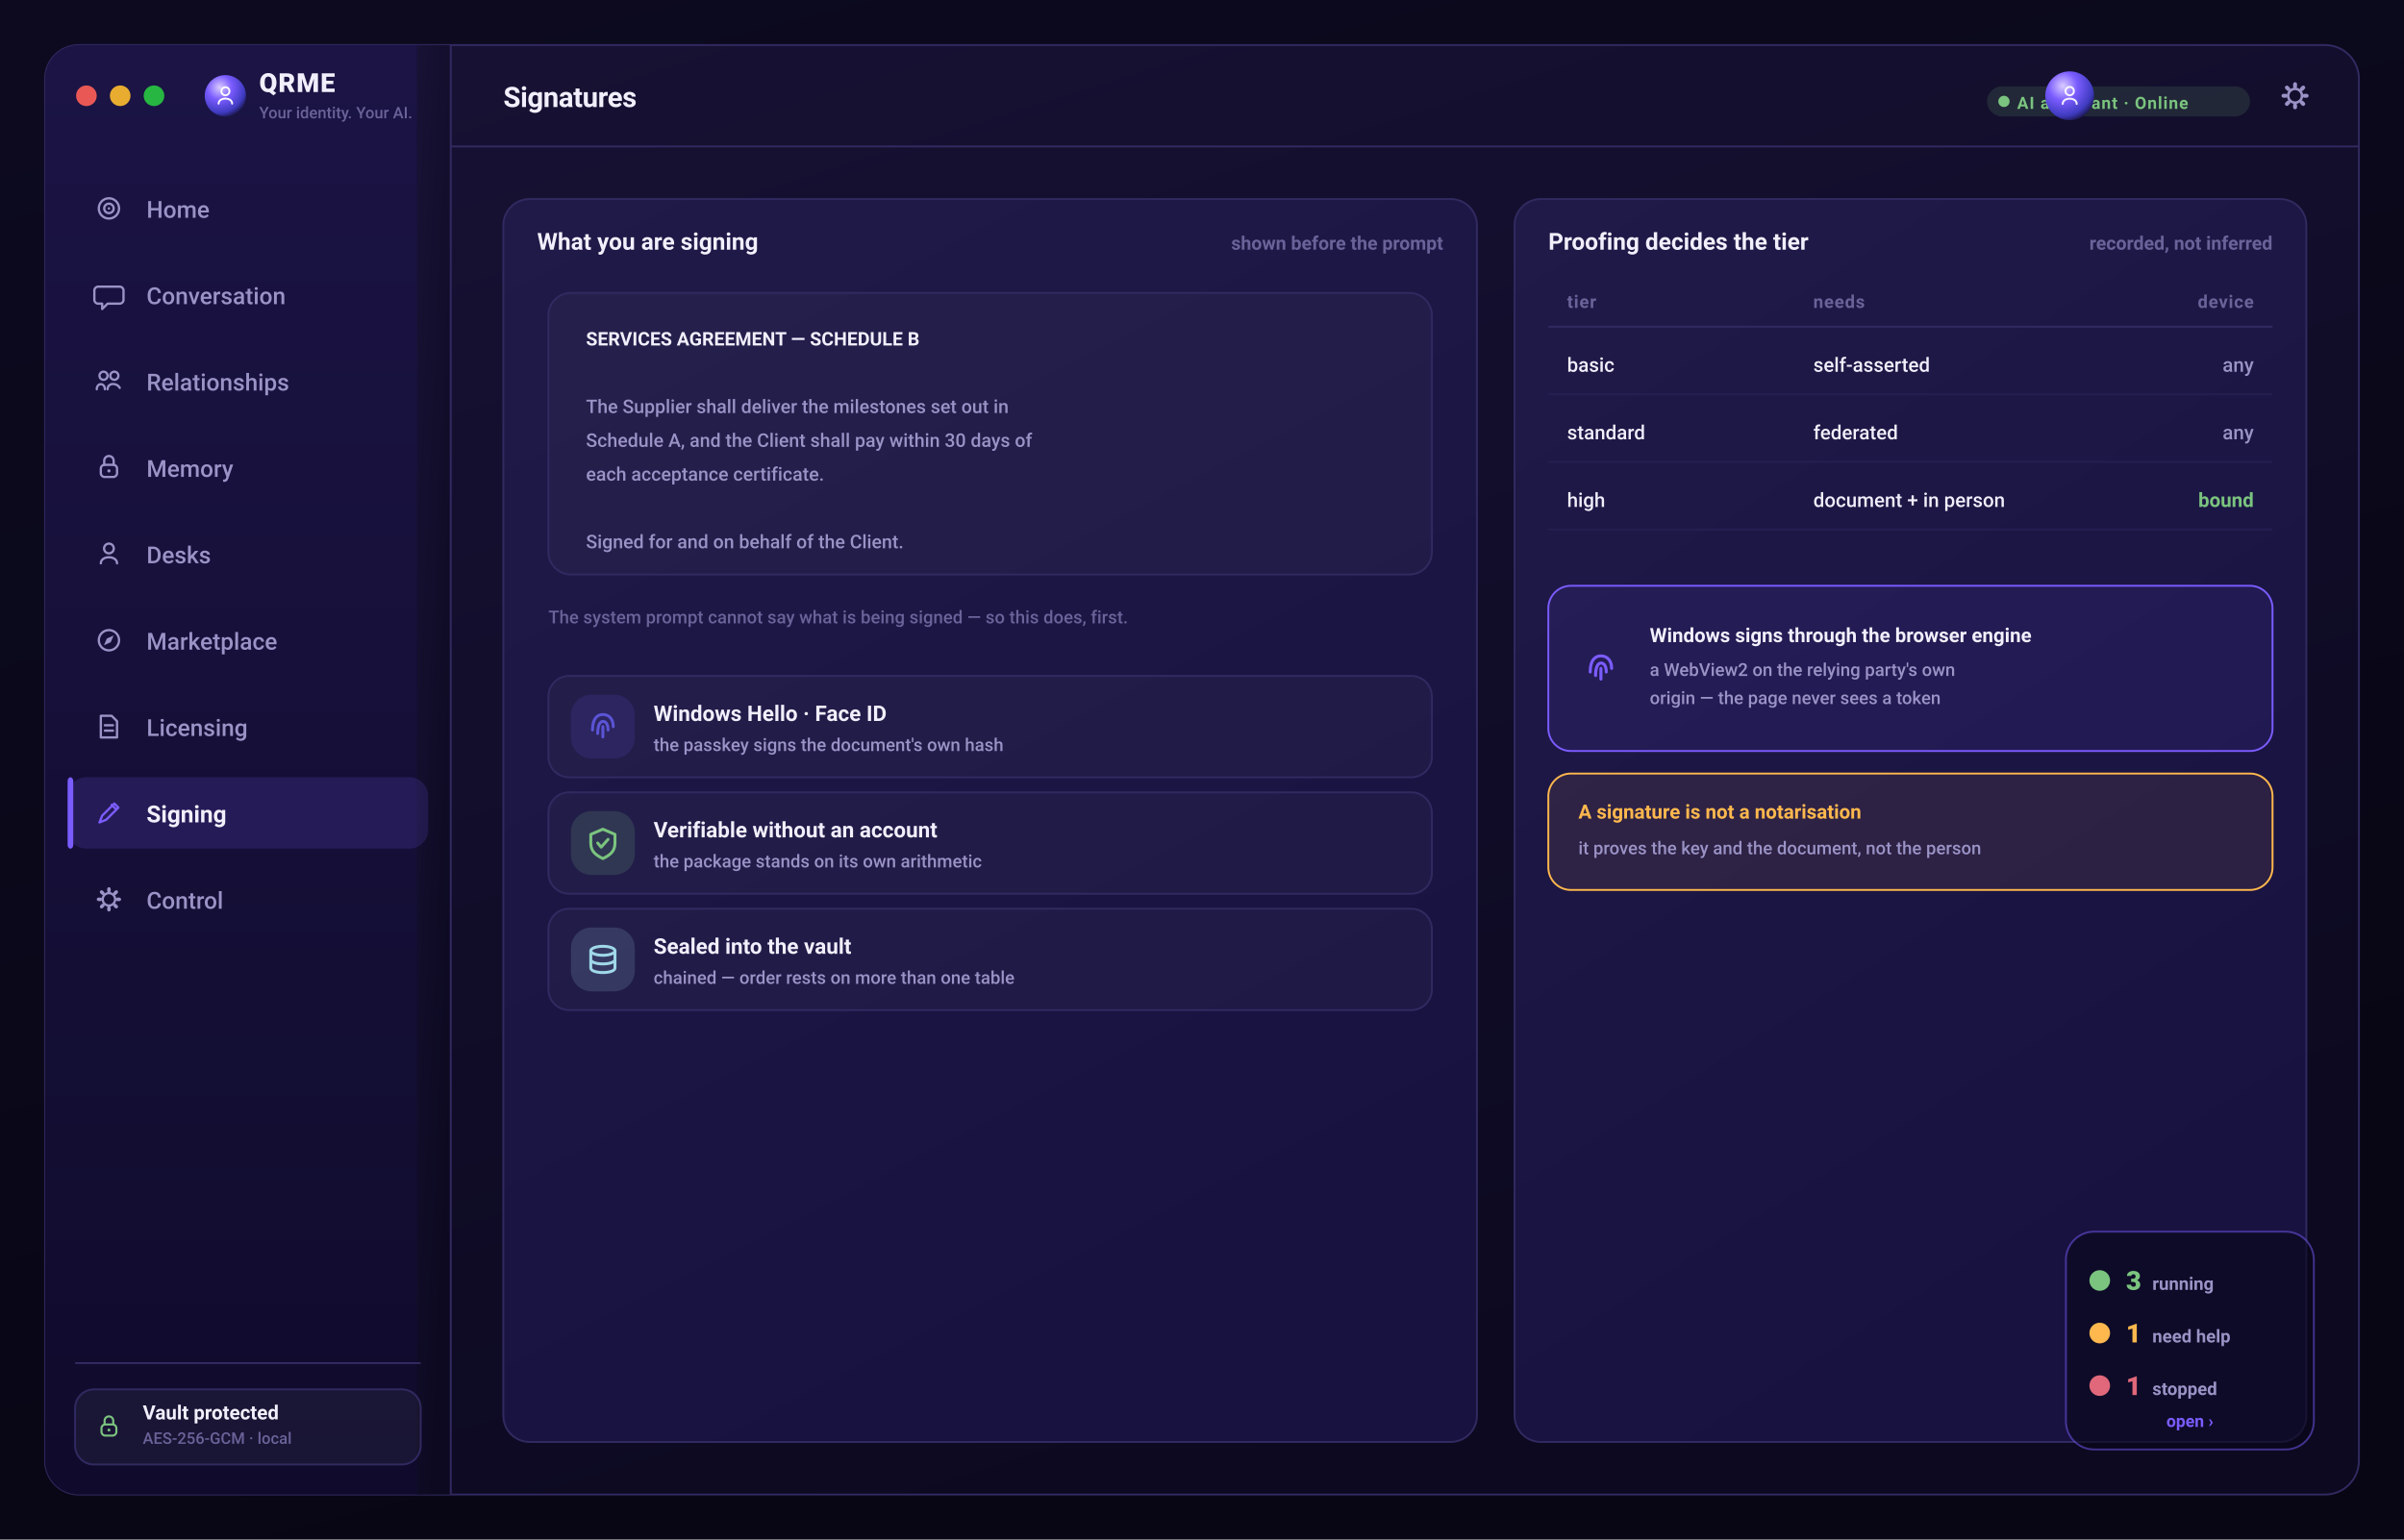
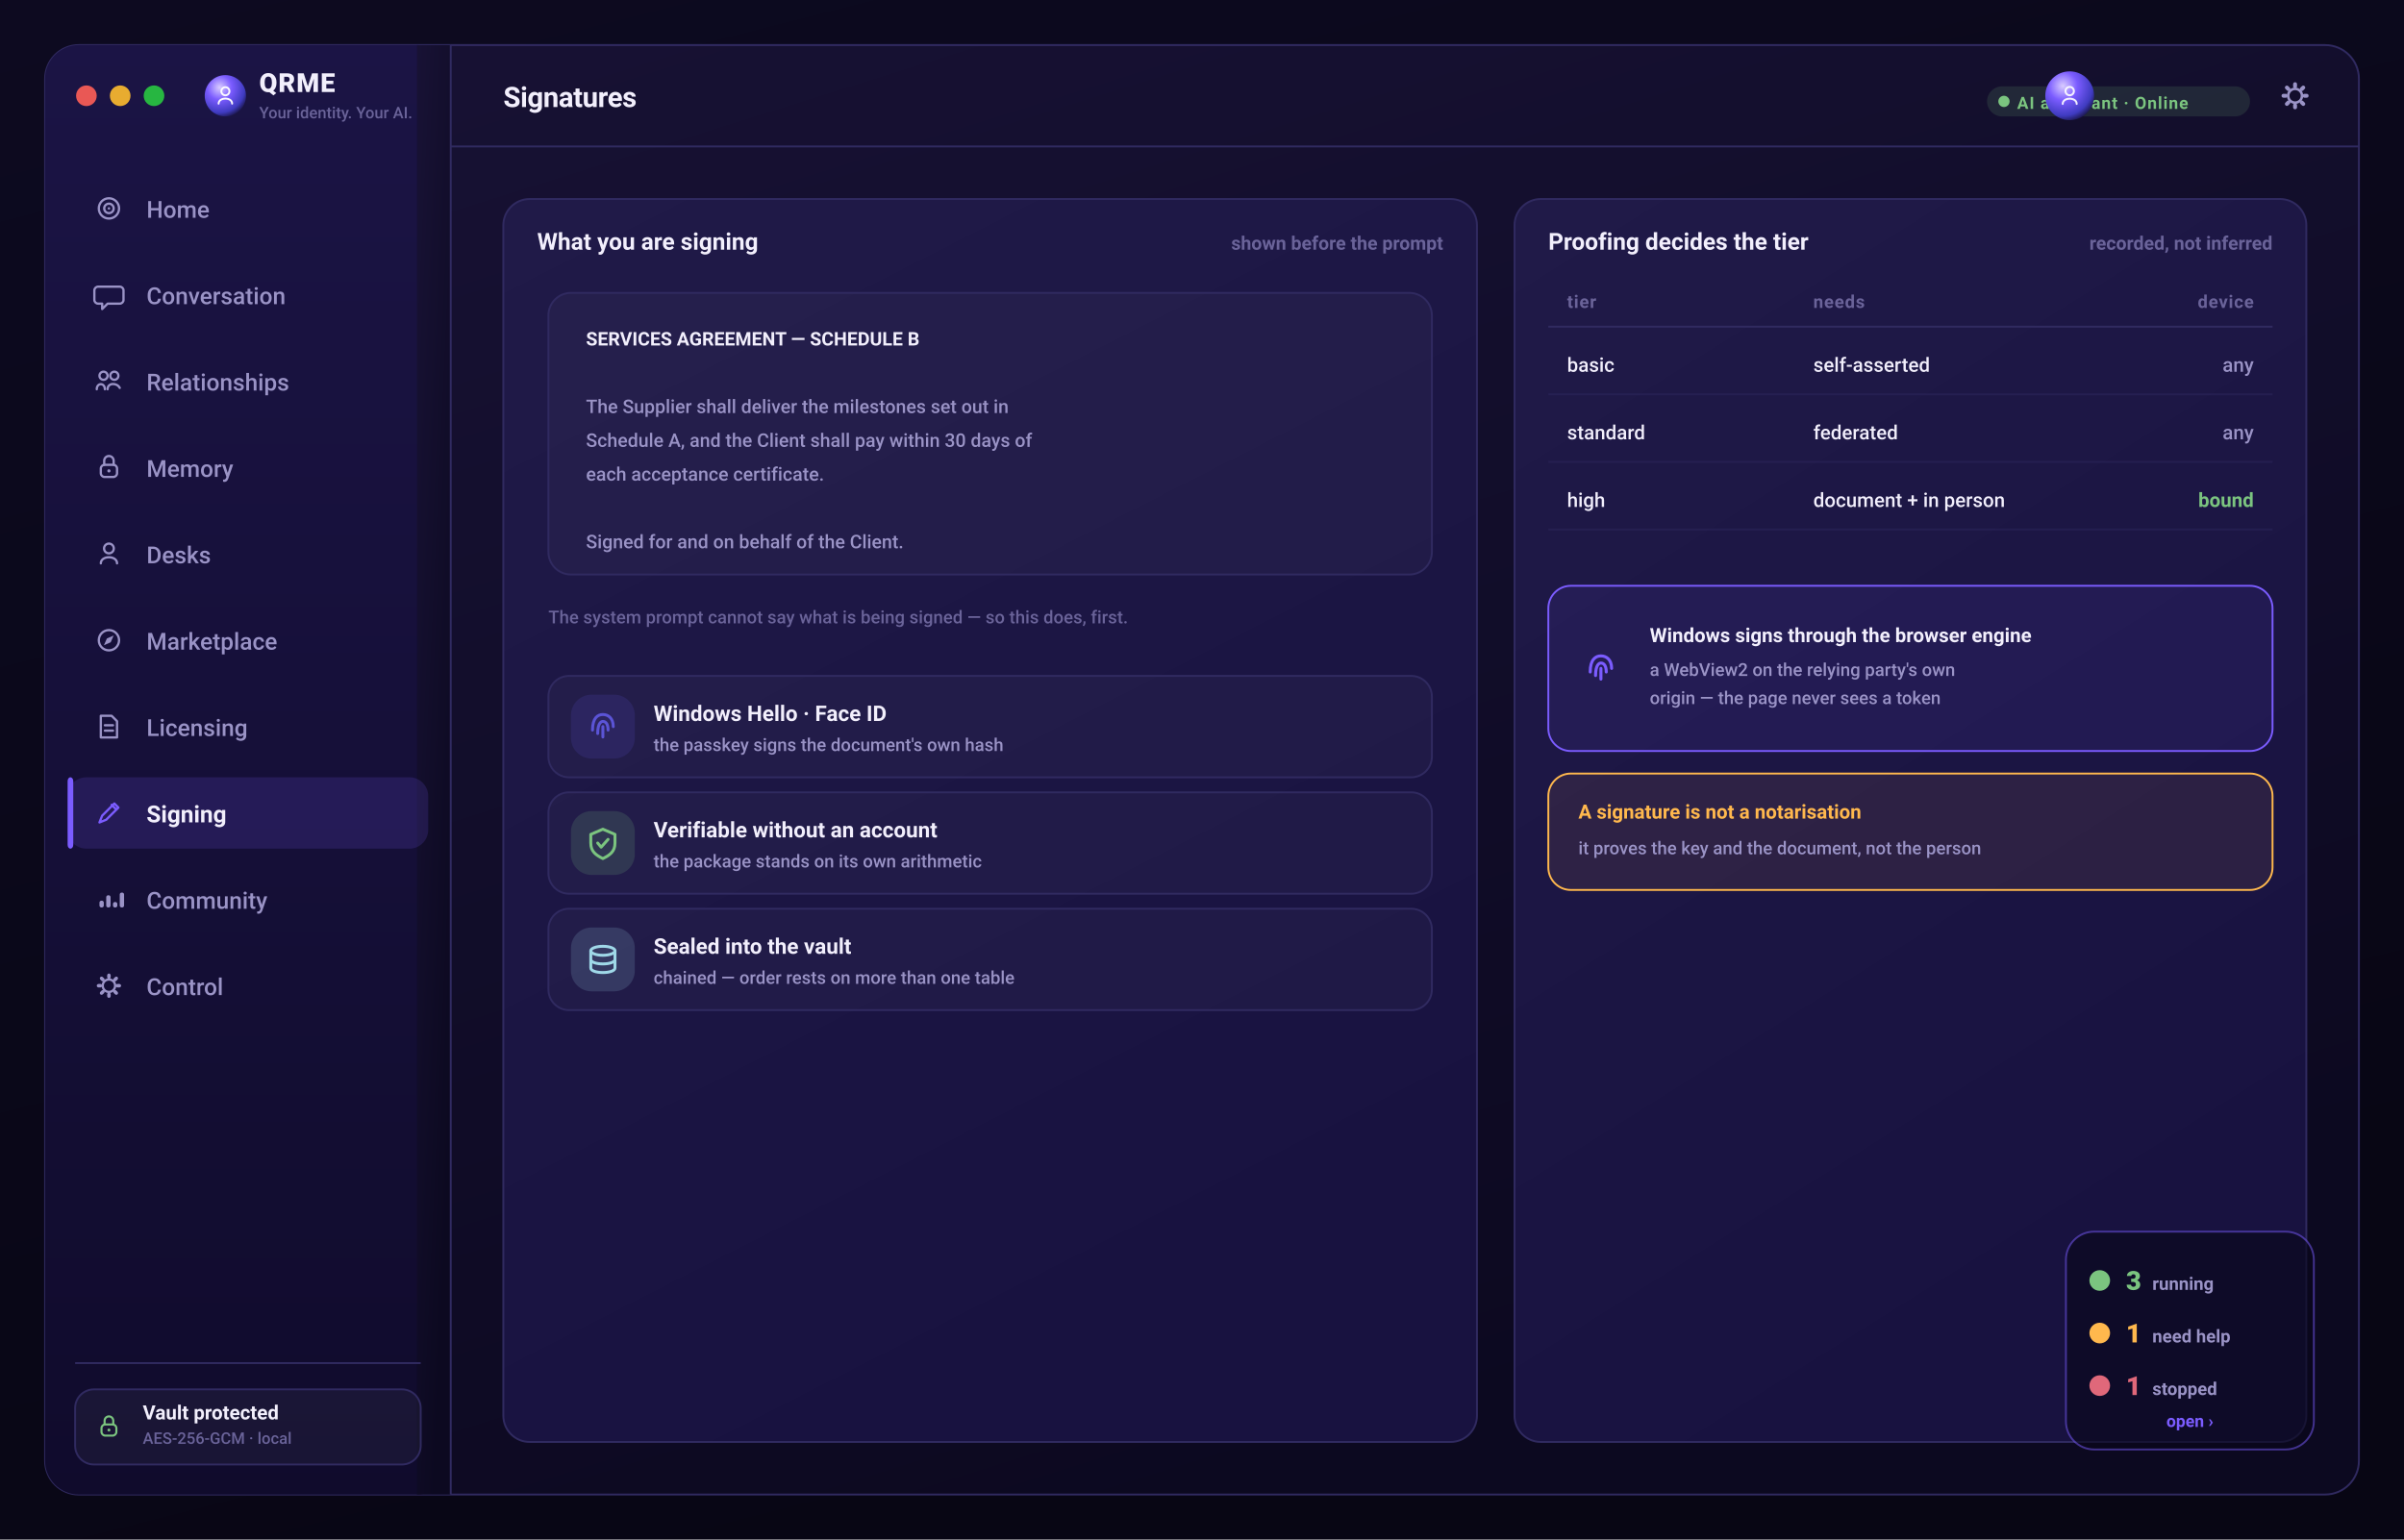
<svg xmlns="http://www.w3.org/2000/svg" width="1280" height="820" viewBox="0 0 1280 820" role="img" aria-label="QRME — Signatures">
  <defs>
    <linearGradient id="gPage" x1="0" y1="0" x2="0.4" y2="1">
      <stop offset="0" stop-color="#0d0a20" />
      <stop offset="1" stop-color="#080614" />
    </linearGradient>
    <linearGradient id="gScr" x1="0" y1="0" x2="0.5" y2="1">
      <stop offset="0" stop-color="#181235" />
      <stop offset="1" stop-color="#0c0920" />
    </linearGradient>
    <linearGradient id="gSide" x1="0" y1="0" x2="0" y2="1">
      <stop offset="0" stop-color="#1b1445" />
      <stop offset="1" stop-color="#100b2c" />
    </linearGradient>
    <linearGradient id="gCard" x1="0" y1="0" x2="0.4" y2="1">
      <stop offset="0" stop-color="#201a48" />
      <stop offset="1" stop-color="#181240" />
    </linearGradient>
    <linearGradient id="gBrand" x1="0" y1="0" x2="1" y2="0">
      <stop offset="0" stop-color="#7b5cff" />
      <stop offset="1" stop-color="#9d7bff" />
    </linearGradient>
    <linearGradient id="gAmber" x1="0" y1="0" x2="1" y2="0">
      <stop offset="0" stop-color="#ffb84d" />
      <stop offset="1" stop-color="#ffd27a" />
    </linearGradient>
    <radialGradient id="orb" cx="36%" cy="30%" r="78%">
      <stop offset="0" stop-color="#d9ccff" />
      <stop offset="38%" stop-color="#7b5cff" />
      <stop offset="78%" stop-color="#3f3bc0" />
      <stop offset="100%" stop-color="#140f34" />
    </radialGradient>
  </defs>
  <rect x="0.0" y="0.0" width="1280.0" height="820.0" rx="0" fill="url(#gPage)" />
  <rect x="24" y="24" width="1232" height="772" rx="18" fill="url(#gScr)" stroke="#302a60" stroke-width="1" />
  <rect x="24.0" y="24.0" width="216.0" height="772.0" rx="18" fill="url(#gSide)" />
  <rect x="222.0" y="24.0" width="18.0" height="772.0" rx="0" fill="url(#gScr)" />
  <line x1="240" y1="24" x2="240" y2="796" stroke="#302a60" stroke-width="1" />
  <line x1="240" y1="78" x2="1256" y2="78" stroke="#302a60" stroke-width="1" />
  <circle cx="46" cy="51" r="5.5" fill="#ff5f57" opacity="0.9" />
  <circle cx="64" cy="51" r="5.5" fill="#febc2e" opacity="0.9" />
  <circle cx="82" cy="51" r="5.5" fill="#28c840" opacity="0.9" />
  <circle cx="120" cy="51" r="11" fill="url(#orb)" />
  <circle cx="120" cy="48.6" r="2.16" fill="none" stroke="rgba(255,255,255,0.95)" stroke-width="1.02" stroke-linecap="round" stroke-linejoin="round" />
  <path d="M116.4 55.2 c0 -3.6 7.2 -3.6 7.2 0" fill="none" stroke="rgba(255,255,255,0.95)" stroke-width="1.02" stroke-linecap="round" stroke-linejoin="round" />
  <text x="138.0" y="49.0" font-family="-apple-system,BlinkMacSystemFont,'SF Pro Display','SF Pro Text','Segoe UI',Roboto,system-ui,sans-serif" font-size="14" font-weight="800" fill="#f2effc" text-anchor="start" letter-spacing="0.5">QRME</text>
  <text x="138.0" y="63.0" font-family="-apple-system,BlinkMacSystemFont,'SF Pro Display','SF Pro Text','Segoe UI',Roboto,system-ui,sans-serif" font-size="8.5" font-weight="500" fill="#6a6399" text-anchor="start">Your identity. Your AI.</text>
  <text x="268.0" y="57.0" font-family="-apple-system,BlinkMacSystemFont,'SF Pro Display','SF Pro Text','Segoe UI',Roboto,system-ui,sans-serif" font-size="15" font-weight="700" fill="#f2effc" text-anchor="start" letter-spacing="-0.2">Signatures</text>
  <rect x="1220.96" y="43.8" width="2.08" height="3.2" rx="1" transform="rotate(0 1222 51)" fill="#9a93c6" />
  <rect x="1220.96" y="43.8" width="2.08" height="3.2" rx="1" transform="rotate(45 1222 51)" fill="#9a93c6" />
  <rect x="1220.96" y="43.8" width="2.08" height="3.2" rx="1" transform="rotate(90 1222 51)" fill="#9a93c6" />
  <rect x="1220.96" y="43.8" width="2.08" height="3.2" rx="1" transform="rotate(135 1222 51)" fill="#9a93c6" />
  <rect x="1220.96" y="43.8" width="2.08" height="3.2" rx="1" transform="rotate(180 1222 51)" fill="#9a93c6" />
  <rect x="1220.96" y="43.8" width="2.08" height="3.2" rx="1" transform="rotate(225 1222 51)" fill="#9a93c6" />
  <rect x="1220.96" y="43.8" width="2.08" height="3.2" rx="1" transform="rotate(270 1222 51)" fill="#9a93c6" />
  <rect x="1220.96" y="43.8" width="2.08" height="3.2" rx="1" transform="rotate(315 1222 51)" fill="#9a93c6" />
  <circle cx="1222" cy="51" r="3.68" fill="none" stroke="#9a93c6" stroke-width="1.36" stroke-linecap="round" stroke-linejoin="round" />
  <rect x="1058.0" y="46.0" width="140.0" height="16.0" rx="8" fill="rgba(123,196,127,0.14)" />
  <circle cx="1067.0" cy="54" r="3" fill="#7bc47f" />
  <text x="1074.0" y="58.0" font-family="-apple-system,BlinkMacSystemFont,'SF Pro Display','SF Pro Text','Segoe UI',Roboto,system-ui,sans-serif" font-size="9" font-weight="700" fill="#7bc47f" text-anchor="start" letter-spacing="0.5">AI assistant · Online</text>
  <circle cx="1102" cy="51" r="13" fill="url(#orb)" />
  <circle cx="1102" cy="48.52" r="2.232" fill="none" stroke="rgba(255,255,255,0.9)" stroke-width="1.05" stroke-linecap="round" stroke-linejoin="round" />
  <path d="M1098.28 55.34 c0 -3.72 7.44 -3.72 7.44 0" fill="none" stroke="rgba(255,255,255,0.9)" stroke-width="1.05" stroke-linecap="round" stroke-linejoin="round" />
  <circle cx="58" cy="111" r="5.4" fill="none" stroke="#9a93c6" stroke-width="1.22" stroke-linecap="round" stroke-linejoin="round" />
  <circle cx="58" cy="111" r="2.52" fill="none" stroke="#9a93c6" stroke-width="1.22" stroke-linecap="round" stroke-linejoin="round" />
  <circle cx="58" cy="111" r="0.648" fill="#9a93c6" />
  <text x="78.0" y="116.0" font-family="-apple-system,BlinkMacSystemFont,'SF Pro Display','SF Pro Text','Segoe UI',Roboto,system-ui,sans-serif" font-size="12.5" font-weight="500" fill="#9a93c6" text-anchor="start">Home</text>
  <path d="M52.24 152.68 h11.52 a2 2 0 0 1 2 2 v5.04 a2 2 0 0 1 -2 2 h-6.48 l-2.88 2.88 v-2.88 h-2.16 a2 2 0 0 1 -2 -2 v-5.04 a2 2 0 0 1 2 -2 Z" fill="none" stroke="#9a93c6" stroke-width="1.22" stroke-linecap="round" stroke-linejoin="round" />
  <text x="78.0" y="162.0" font-family="-apple-system,BlinkMacSystemFont,'SF Pro Display','SF Pro Text','Segoe UI',Roboto,system-ui,sans-serif" font-size="12.5" font-weight="500" fill="#9a93c6" text-anchor="start">Conversation</text>
  <circle cx="55.12" cy="200.12" r="2.16" fill="none" stroke="#9a93c6" stroke-width="1.22" stroke-linecap="round" stroke-linejoin="round" />
  <circle cx="60.88" cy="200.12" r="2.16" fill="none" stroke="#9a93c6" stroke-width="1.22" stroke-linecap="round" stroke-linejoin="round" />
  <path d="M51.52 207.32 c0 -3.6 4.32 -3.6 4.32 0 M57.28 207.32 c0 -3.6 5.04 -3.6 6.48 -0.72" fill="none" stroke="#9a93c6" stroke-width="1.22" stroke-linecap="round" stroke-linejoin="round" />
  <text x="78.0" y="208.0" font-family="-apple-system,BlinkMacSystemFont,'SF Pro Display','SF Pro Text','Segoe UI',Roboto,system-ui,sans-serif" font-size="12.5" font-weight="500" fill="#9a93c6" text-anchor="start">Relationships</text>
  <rect x="53.68" y="247.56" width="8.64" height="6.48" rx="2" fill="none" stroke="#9a93c6" stroke-width="1.22" stroke-linecap="round" stroke-linejoin="round" />
  <path d="M55.48 247.56 v-2.16 a2.52 2.52 0 0 1 5.04 0 v2.16" fill="none" stroke="#9a93c6" stroke-width="1.22" stroke-linecap="round" stroke-linejoin="round" />
  <circle cx="58" cy="250.8" r="0.864" fill="#9a93c6" />
  <text x="78.0" y="254.0" font-family="-apple-system,BlinkMacSystemFont,'SF Pro Display','SF Pro Text','Segoe UI',Roboto,system-ui,sans-serif" font-size="12.5" font-weight="500" fill="#9a93c6" text-anchor="start">Memory</text>
  <circle cx="58" cy="292.12" r="2.592" fill="none" stroke="#9a93c6" stroke-width="1.22" stroke-linecap="round" stroke-linejoin="round" />
  <path d="M53.68 300.04 c0 -4.32 8.64 -4.32 8.64 0" fill="none" stroke="#9a93c6" stroke-width="1.22" stroke-linecap="round" stroke-linejoin="round" />
  <text x="78.0" y="300.0" font-family="-apple-system,BlinkMacSystemFont,'SF Pro Display','SF Pro Text','Segoe UI',Roboto,system-ui,sans-serif" font-size="12.5" font-weight="500" fill="#9a93c6" text-anchor="start">Desks</text>
  <circle cx="58" cy="341" r="5.4" fill="none" stroke="#9a93c6" stroke-width="1.22" stroke-linecap="round" stroke-linejoin="round" />
  <path d="M60.52 338.48 l-1.584 3.6 -3.6 1.584 1.584 -3.6 Z" fill="#9a93c6" />
  <text x="78.0" y="346.0" font-family="-apple-system,BlinkMacSystemFont,'SF Pro Display','SF Pro Text','Segoe UI',Roboto,system-ui,sans-serif" font-size="12.5" font-weight="500" fill="#9a93c6" text-anchor="start">Marketplace</text>
  <path d="M53.68 381.24 h5.76 l2.88 2.88 v8.64 h-8.64 Z" fill="none" stroke="#9a93c6" stroke-width="1.22" stroke-linecap="round" stroke-linejoin="round" />
  <path d="M55.84 386.28 h4.32 M55.84 389.16 h4.32" fill="none" stroke="#9a93c6" stroke-width="1.22" stroke-linecap="round" stroke-linejoin="round" />
  <text x="78.0" y="392.0" font-family="-apple-system,BlinkMacSystemFont,'SF Pro Display','SF Pro Text','Segoe UI',Roboto,system-ui,sans-serif" font-size="12.5" font-weight="500" fill="#9a93c6" text-anchor="start">Licensing</text>
  <rect x="36.0" y="414.0" width="192.0" height="38.0" rx="10" fill="rgba(123,92,255,0.16)" />
  <rect x="36.0" y="414.0" width="3.0" height="38.0" rx="2" fill="#7b5cff" />
  <path d="M52.96 438.04 l1.44 -3.6 6.48 -6.48 2.16 2.16 -6.48 6.48 -3.6 1.44 Z" fill="none" stroke="#7b5cff" stroke-width="1.22" stroke-linecap="round" stroke-linejoin="round" />
  <path d="M59.44 428.68 l2.16 2.16" fill="none" stroke="#7b5cff" stroke-width="1.22" stroke-linecap="round" stroke-linejoin="round" />
  <text x="78.0" y="438.0" font-family="-apple-system,BlinkMacSystemFont,'SF Pro Display','SF Pro Text','Segoe UI',Roboto,system-ui,sans-serif" font-size="12.5" font-weight="650" fill="#f2effc" text-anchor="start">Signing</text>
-   <rect x="57.064" y="472.52" width="1.872" height="2.88" rx="1" transform="rotate(0 58 479)" fill="#9a93c6" />
-   <rect x="57.064" y="472.52" width="1.872" height="2.88" rx="1" transform="rotate(45 58 479)" fill="#9a93c6" />
-   <rect x="57.064" y="472.52" width="1.872" height="2.88" rx="1" transform="rotate(90 58 479)" fill="#9a93c6" />
-   <rect x="57.064" y="472.52" width="1.872" height="2.88" rx="1" transform="rotate(135 58 479)" fill="#9a93c6" />
-   <rect x="57.064" y="472.52" width="1.872" height="2.88" rx="1" transform="rotate(180 58 479)" fill="#9a93c6" />
-   <rect x="57.064" y="472.52" width="1.872" height="2.88" rx="1" transform="rotate(225 58 479)" fill="#9a93c6" />
-   <rect x="57.064" y="472.52" width="1.872" height="2.88" rx="1" transform="rotate(270 58 479)" fill="#9a93c6" />
-   <rect x="57.064" y="472.52" width="1.872" height="2.88" rx="1" transform="rotate(315 58 479)" fill="#9a93c6" />
-   <circle cx="58" cy="479" r="3.312" fill="none" stroke="#9a93c6" stroke-width="1.22" stroke-linecap="round" stroke-linejoin="round" />
-   <text x="78.0" y="484.0" font-family="-apple-system,BlinkMacSystemFont,'SF Pro Display','SF Pro Text','Segoe UI',Roboto,system-ui,sans-serif" font-size="12.5" font-weight="500" fill="#9a93c6" text-anchor="start">Control</text>
+   <rect x="52.96" y="479.72" width="2.304" height="3.6" rx="1" fill="#9a93c6" />
+   <rect x="56.56" y="476.84" width="2.304" height="6.48" rx="1" fill="#9a93c6" />
+   <rect x="60.16" y="480.44" width="2.304" height="2.88" rx="1" fill="#9a93c6" />
+   <rect x="63.76" y="475.4" width="2.304" height="7.92" rx="1" fill="#9a93c6" />
+   <text x="78.0" y="484.0" font-family="-apple-system,BlinkMacSystemFont,'SF Pro Display','SF Pro Text','Segoe UI',Roboto,system-ui,sans-serif" font-size="12.5" font-weight="500" fill="#9a93c6" text-anchor="start">Community</text>
+   <rect x="57.064" y="518.52" width="1.872" height="2.88" rx="1" transform="rotate(0 58 525)" fill="#9a93c6" />
+   <rect x="57.064" y="518.52" width="1.872" height="2.88" rx="1" transform="rotate(45 58 525)" fill="#9a93c6" />
+   <rect x="57.064" y="518.52" width="1.872" height="2.88" rx="1" transform="rotate(90 58 525)" fill="#9a93c6" />
+   <rect x="57.064" y="518.52" width="1.872" height="2.88" rx="1" transform="rotate(135 58 525)" fill="#9a93c6" />
+   <rect x="57.064" y="518.52" width="1.872" height="2.88" rx="1" transform="rotate(180 58 525)" fill="#9a93c6" />
+   <rect x="57.064" y="518.52" width="1.872" height="2.88" rx="1" transform="rotate(225 58 525)" fill="#9a93c6" />
+   <rect x="57.064" y="518.52" width="1.872" height="2.88" rx="1" transform="rotate(270 58 525)" fill="#9a93c6" />
+   <rect x="57.064" y="518.52" width="1.872" height="2.88" rx="1" transform="rotate(315 58 525)" fill="#9a93c6" />
+   <circle cx="58" cy="525" r="3.312" fill="none" stroke="#9a93c6" stroke-width="1.22" stroke-linecap="round" stroke-linejoin="round" />
+   <text x="78.0" y="530.0" font-family="-apple-system,BlinkMacSystemFont,'SF Pro Display','SF Pro Text','Segoe UI',Roboto,system-ui,sans-serif" font-size="12.5" font-weight="500" fill="#9a93c6" text-anchor="start">Control</text>
  <line x1="40" y1="726" x2="224" y2="726" stroke="#302a60" stroke-width="1" />
  <rect x="40.0" y="740.0" width="184.0" height="40.0" rx="10" fill="rgba(255,255,255,0.04)" stroke="#302a60" stroke-width="1" />
  <rect x="54.04" y="758.68" width="7.92" height="5.94" rx="2" fill="none" stroke="#7bc47f" stroke-width="1.12" stroke-linecap="round" stroke-linejoin="round" />
  <path d="M55.69 758.68 v-1.98 a2.31 2.31 0 0 1 4.62 0 v1.98" fill="none" stroke="#7bc47f" stroke-width="1.12" stroke-linecap="round" stroke-linejoin="round" />
  <circle cx="58" cy="761.65" r="0.792" fill="#7bc47f" />
  <text x="76.0" y="756.0" font-family="-apple-system,BlinkMacSystemFont,'SF Pro Display','SF Pro Text','Segoe UI',Roboto,system-ui,sans-serif" font-size="10.5" font-weight="650" fill="#f2effc" text-anchor="start">Vault protected</text>
  <text x="76.0" y="769.0" font-family="-apple-system,BlinkMacSystemFont,'SF Pro Display','SF Pro Text','Segoe UI',Roboto,system-ui,sans-serif" font-size="8.5" font-weight="500" fill="#6a6399" text-anchor="start">AES-256-GCM · local</text>
  <rect x="268.0" y="106.0" width="518.4" height="662.0" rx="14" fill="url(#gCard)" stroke="#302a60" stroke-width="1" />
  <text x="286.0" y="133.0" font-family="-apple-system,BlinkMacSystemFont,'SF Pro Display','SF Pro Text','Segoe UI',Roboto,system-ui,sans-serif" font-size="12.5" font-weight="700" fill="#f2effc" text-anchor="start">What you are signing</text>
  <text x="768.4" y="133.0" font-family="-apple-system,BlinkMacSystemFont,'SF Pro Display','SF Pro Text','Segoe UI',Roboto,system-ui,sans-serif" font-size="10" font-weight="600" fill="#6a6399" text-anchor="end">shown before the prompt</text>
  <rect x="292.0" y="156.0" width="470.4" height="150.0" rx="12" fill="rgba(255,255,255,0.03)" stroke="#302a60" stroke-width="1" />
  <text x="312.0" y="184.0" font-family="-apple-system,BlinkMacSystemFont,'SF Pro Display','SF Pro Text','Segoe UI',Roboto,system-ui,sans-serif" font-size="10" font-weight="700" fill="#f2effc" text-anchor="start">SERVICES AGREEMENT — SCHEDULE B</text>
  <text x="312.0" y="202.0" font-family="-apple-system,BlinkMacSystemFont,'SF Pro Display','SF Pro Text','Segoe UI',Roboto,system-ui,sans-serif" font-size="10" font-weight="500" fill="#9a93c6" text-anchor="start" />
  <text x="312.0" y="220.0" font-family="-apple-system,BlinkMacSystemFont,'SF Pro Display','SF Pro Text','Segoe UI',Roboto,system-ui,sans-serif" font-size="10" font-weight="500" fill="#9a93c6" text-anchor="start">The Supplier shall deliver the milestones set out in</text>
  <text x="312.0" y="238.0" font-family="-apple-system,BlinkMacSystemFont,'SF Pro Display','SF Pro Text','Segoe UI',Roboto,system-ui,sans-serif" font-size="10" font-weight="500" fill="#9a93c6" text-anchor="start">Schedule A, and the Client shall pay within 30 days of</text>
  <text x="312.0" y="256.0" font-family="-apple-system,BlinkMacSystemFont,'SF Pro Display','SF Pro Text','Segoe UI',Roboto,system-ui,sans-serif" font-size="10" font-weight="500" fill="#9a93c6" text-anchor="start">each acceptance certificate.</text>
  <text x="312.0" y="274.0" font-family="-apple-system,BlinkMacSystemFont,'SF Pro Display','SF Pro Text','Segoe UI',Roboto,system-ui,sans-serif" font-size="10" font-weight="500" fill="#9a93c6" text-anchor="start" />
  <text x="312.0" y="292.0" font-family="-apple-system,BlinkMacSystemFont,'SF Pro Display','SF Pro Text','Segoe UI',Roboto,system-ui,sans-serif" font-size="10" font-weight="500" fill="#9a93c6" text-anchor="start">Signed for and on behalf of the Client.</text>
  <text x="292.0" y="332.0" font-family="-apple-system,BlinkMacSystemFont,'SF Pro Display','SF Pro Text','Segoe UI',Roboto,system-ui,sans-serif" font-size="9.5" font-weight="500" fill="#6a6399" text-anchor="start">The system prompt cannot say what is being signed — so this does, first.</text>
  <rect x="292.0" y="360.0" width="470.4" height="54.0" rx="11" fill="rgba(255,255,255,0.03)" stroke="#302a60" stroke-width="1" />
  <rect x="304.0" y="370.0" width="34.0" height="34.0" rx="11" fill="rgba(91,84,214,0.16)" />
  <path d="M315.48 388.84 c0 -6.44 2.76 -8.28 5.52 -8.28 c2.76 0 5.52 1.84 5.52 6.44" fill="none" stroke="#5b54d6" stroke-width="1.56" stroke-linecap="round" stroke-linejoin="round" />
  <path d="M318.24 390.68 c0 -5.52 1.84 -6.44 2.76 -6.44 c1.84 0 2.76 1.84 2.76 4.6" fill="none" stroke="#5b54d6" stroke-width="1.56" stroke-linecap="round" stroke-linejoin="round" />
  <path d="M321 392.52 v-5.52" fill="none" stroke="#5b54d6" stroke-width="1.56" stroke-linecap="round" stroke-linejoin="round" />
  <text x="348.0" y="384.0" font-family="-apple-system,BlinkMacSystemFont,'SF Pro Display','SF Pro Text','Segoe UI',Roboto,system-ui,sans-serif" font-size="11.5" font-weight="650" fill="#f2effc" text-anchor="start">Windows Hello · Face ID</text>
  <text x="348.0" y="400.0" font-family="-apple-system,BlinkMacSystemFont,'SF Pro Display','SF Pro Text','Segoe UI',Roboto,system-ui,sans-serif" font-size="9.5" font-weight="500" fill="#9a93c6" text-anchor="start">the passkey signs the document's own hash</text>
  <rect x="292.0" y="422.0" width="470.4" height="54.0" rx="11" fill="rgba(255,255,255,0.03)" stroke="#302a60" stroke-width="1" />
  <rect x="304.0" y="432.0" width="34.0" height="34.0" rx="11" fill="rgba(123,196,127,0.16)" />
  <path d="M321 441.64 l6.44 2.76 v4.6 c0 4.6 -2.76 6.44 -6.44 8.28 c-3.68 -1.84 -6.44 -3.68 -6.44 -8.28 v-4.6 Z" fill="none" stroke="#7bc47f" stroke-width="1.56" stroke-linecap="round" stroke-linejoin="round" />
  <path d="M318.24 449 l1.84 2.208 3.68 -4.14" fill="none" stroke="#7bc47f" stroke-width="1.56" stroke-linecap="round" stroke-linejoin="round" />
  <text x="348.0" y="446.0" font-family="-apple-system,BlinkMacSystemFont,'SF Pro Display','SF Pro Text','Segoe UI',Roboto,system-ui,sans-serif" font-size="11.5" font-weight="650" fill="#f2effc" text-anchor="start">Verifiable without an account</text>
  <text x="348.0" y="462.0" font-family="-apple-system,BlinkMacSystemFont,'SF Pro Display','SF Pro Text','Segoe UI',Roboto,system-ui,sans-serif" font-size="9.5" font-weight="500" fill="#9a93c6" text-anchor="start">the package stands on its own arithmetic</text>
  <rect x="292.0" y="484.0" width="470.4" height="54.0" rx="11" fill="rgba(255,255,255,0.03)" stroke="#302a60" stroke-width="1" />
  <rect x="304.0" y="494.0" width="34.0" height="34.0" rx="11" fill="rgba(159,216,232,0.16)" />
  <ellipse cx="321" cy="506.4" rx="6.44" ry="2.392" fill="none" stroke="#9fd8e8" stroke-width="1.56" stroke-linecap="round" stroke-linejoin="round" />
  <path d="M314.56 506.4 v9.2 c0 1.38 2.76 2.392 6.44 2.392 s6.44 -1.012 6.44 -2.392 v-9.2 M314.56 511 c0 1.38 2.76 2.392 6.44 2.392 s6.44 -1.012 6.44 -2.392" fill="none" stroke="#9fd8e8" stroke-width="1.56" stroke-linecap="round" stroke-linejoin="round" />
  <text x="348.0" y="508.0" font-family="-apple-system,BlinkMacSystemFont,'SF Pro Display','SF Pro Text','Segoe UI',Roboto,system-ui,sans-serif" font-size="11.5" font-weight="650" fill="#f2effc" text-anchor="start">Sealed into the vault</text>
  <text x="348.0" y="524.0" font-family="-apple-system,BlinkMacSystemFont,'SF Pro Display','SF Pro Text','Segoe UI',Roboto,system-ui,sans-serif" font-size="9.5" font-weight="500" fill="#9a93c6" text-anchor="start">chained — order rests on more than one table</text>
  <rect x="806.4" y="106.0" width="421.6" height="662.0" rx="14" fill="url(#gCard)" stroke="#302a60" stroke-width="1" />
  <text x="824.4" y="133.0" font-family="-apple-system,BlinkMacSystemFont,'SF Pro Display','SF Pro Text','Segoe UI',Roboto,system-ui,sans-serif" font-size="12.5" font-weight="700" fill="#f2effc" text-anchor="start">Proofing decides the tier</text>
  <text x="1210.0" y="133.0" font-family="-apple-system,BlinkMacSystemFont,'SF Pro Display','SF Pro Text','Segoe UI',Roboto,system-ui,sans-serif" font-size="10" font-weight="600" fill="#6a6399" text-anchor="end">recorded, not inferred</text>
  <text x="834.4" y="164.0" font-family="-apple-system,BlinkMacSystemFont,'SF Pro Display','SF Pro Text','Segoe UI',Roboto,system-ui,sans-serif" font-size="9.5" font-weight="700" fill="#6a6399" text-anchor="start" letter-spacing="0.4">tier</text>
  <text x="965.5" y="164.0" font-family="-apple-system,BlinkMacSystemFont,'SF Pro Display','SF Pro Text','Segoe UI',Roboto,system-ui,sans-serif" font-size="9.5" font-weight="700" fill="#6a6399" text-anchor="start" letter-spacing="0.4">needs</text>
  <text x="1200.0" y="164.0" font-family="-apple-system,BlinkMacSystemFont,'SF Pro Display','SF Pro Text','Segoe UI',Roboto,system-ui,sans-serif" font-size="9.5" font-weight="700" fill="#6a6399" text-anchor="end" letter-spacing="0.4">device</text>
  <line x1="824.4" y1="174" x2="1210.0" y2="174" stroke="#302a60" stroke-width="1" />
  <text x="834.4" y="198.0" font-family="-apple-system,BlinkMacSystemFont,'SF Pro Display','SF Pro Text','Segoe UI',Roboto,system-ui,sans-serif" font-size="10.5" font-weight="500" fill="#f2effc" text-anchor="start">basic</text>
  <text x="965.5" y="198.0" font-family="-apple-system,BlinkMacSystemFont,'SF Pro Display','SF Pro Text','Segoe UI',Roboto,system-ui,sans-serif" font-size="10.5" font-weight="500" fill="#f2effc" text-anchor="start">self-asserted</text>
  <text x="1200.0" y="198.0" font-family="-apple-system,BlinkMacSystemFont,'SF Pro Display','SF Pro Text','Segoe UI',Roboto,system-ui,sans-serif" font-size="10.5" font-weight="500" fill="#9a93c6" text-anchor="end">any</text>
  <line x1="824.4" y1="210" x2="1210.0" y2="210" stroke="rgba(48,42,96,0.45)" stroke-width="1" />
  <text x="834.4" y="234.0" font-family="-apple-system,BlinkMacSystemFont,'SF Pro Display','SF Pro Text','Segoe UI',Roboto,system-ui,sans-serif" font-size="10.5" font-weight="500" fill="#f2effc" text-anchor="start">standard</text>
  <text x="965.5" y="234.0" font-family="-apple-system,BlinkMacSystemFont,'SF Pro Display','SF Pro Text','Segoe UI',Roboto,system-ui,sans-serif" font-size="10.5" font-weight="500" fill="#f2effc" text-anchor="start">federated</text>
  <text x="1200.0" y="234.0" font-family="-apple-system,BlinkMacSystemFont,'SF Pro Display','SF Pro Text','Segoe UI',Roboto,system-ui,sans-serif" font-size="10.5" font-weight="500" fill="#9a93c6" text-anchor="end">any</text>
  <line x1="824.4" y1="246" x2="1210.0" y2="246" stroke="rgba(48,42,96,0.45)" stroke-width="1" />
  <text x="834.4" y="270.0" font-family="-apple-system,BlinkMacSystemFont,'SF Pro Display','SF Pro Text','Segoe UI',Roboto,system-ui,sans-serif" font-size="10.5" font-weight="500" fill="#f2effc" text-anchor="start">high</text>
  <text x="965.5" y="270.0" font-family="-apple-system,BlinkMacSystemFont,'SF Pro Display','SF Pro Text','Segoe UI',Roboto,system-ui,sans-serif" font-size="10.5" font-weight="500" fill="#f2effc" text-anchor="start">document + in person</text>
  <text x="1200.0" y="270.0" font-family="-apple-system,BlinkMacSystemFont,'SF Pro Display','SF Pro Text','Segoe UI',Roboto,system-ui,sans-serif" font-size="10.5" font-weight="700" fill="#7bc47f" text-anchor="end">bound</text>
  <line x1="824.4" y1="282" x2="1210.0" y2="282" stroke="rgba(48,42,96,0.45)" stroke-width="1" />
  <rect x="824.4" y="312.0" width="385.6" height="88.0" rx="12" fill="rgba(123,92,255,0.08)" stroke="#7b5cff" stroke-width="1" />
  <path d="M846.7 357.9 c0 -6.65 2.85 -8.55 5.7 -8.55 c2.85 0 5.7 1.9 5.7 6.65" fill="none" stroke="#7b5cff" stroke-width="1.61" stroke-linecap="round" stroke-linejoin="round" />
  <path d="M849.55 359.8 c0 -5.7 1.9 -6.65 2.85 -6.65 c1.9 0 2.85 1.9 2.85 4.75" fill="none" stroke="#7b5cff" stroke-width="1.61" stroke-linecap="round" stroke-linejoin="round" />
  <path d="M852.4 361.7 v-5.7" fill="none" stroke="#7b5cff" stroke-width="1.61" stroke-linecap="round" stroke-linejoin="round" />
  <text x="878.4" y="342.0" font-family="-apple-system,BlinkMacSystemFont,'SF Pro Display','SF Pro Text','Segoe UI',Roboto,system-ui,sans-serif" font-size="10.5" font-weight="700" fill="#f2effc" text-anchor="start">Windows signs through the browser engine</text>
  <text x="878.4" y="360.0" font-family="-apple-system,BlinkMacSystemFont,'SF Pro Display','SF Pro Text','Segoe UI',Roboto,system-ui,sans-serif" font-size="9.5" font-weight="500" fill="#9a93c6" text-anchor="start">a WebView2 on the relying party's own</text>
  <text x="878.4" y="375.0" font-family="-apple-system,BlinkMacSystemFont,'SF Pro Display','SF Pro Text','Segoe UI',Roboto,system-ui,sans-serif" font-size="9.5" font-weight="500" fill="#9a93c6" text-anchor="start">origin — the page never sees a token</text>
  <rect x="824.4" y="412.0" width="385.6" height="62.0" rx="12" fill="rgba(255,184,77,0.08)" stroke="#ffb84d" stroke-width="1" />
  <text x="840.4" y="436.0" font-family="-apple-system,BlinkMacSystemFont,'SF Pro Display','SF Pro Text','Segoe UI',Roboto,system-ui,sans-serif" font-size="10.5" font-weight="700" fill="#ffb84d" text-anchor="start">A signature is not a notarisation</text>
  <text x="840.4" y="455.0" font-family="-apple-system,BlinkMacSystemFont,'SF Pro Display','SF Pro Text','Segoe UI',Roboto,system-ui,sans-serif" font-size="9.5" font-weight="500" fill="#9a93c6" text-anchor="start">it proves the key and the document, not the person</text>
  <rect x="1100.0" y="656.0" width="132.0" height="116.0" rx="15" fill="rgba(9,7,26,0.62)" stroke="rgba(123,92,255,0.5)" stroke-width="1" />
  <circle cx="1118" cy="682" r="5.5" fill="#7bc47f" />
  <text x="1132.0" y="687.0" font-family="-apple-system,BlinkMacSystemFont,'SF Pro Display','SF Pro Text','Segoe UI',Roboto,system-ui,sans-serif" font-size="14" font-weight="800" fill="#7bc47f" text-anchor="start">3</text>
  <text x="1146.0" y="687.0" font-family="-apple-system,BlinkMacSystemFont,'SF Pro Display','SF Pro Text','Segoe UI',Roboto,system-ui,sans-serif" font-size="9.5" font-weight="600" fill="#9a93c6" text-anchor="start">running</text>
  <circle cx="1118" cy="710" r="5.5" fill="#ffb84d" />
  <text x="1132.0" y="715.0" font-family="-apple-system,BlinkMacSystemFont,'SF Pro Display','SF Pro Text','Segoe UI',Roboto,system-ui,sans-serif" font-size="14" font-weight="800" fill="#ffb84d" text-anchor="start">1</text>
  <text x="1146.0" y="715.0" font-family="-apple-system,BlinkMacSystemFont,'SF Pro Display','SF Pro Text','Segoe UI',Roboto,system-ui,sans-serif" font-size="9.5" font-weight="600" fill="#9a93c6" text-anchor="start">need help</text>
  <circle cx="1118" cy="738" r="5.5" fill="#e0687a" />
  <text x="1132.0" y="743.0" font-family="-apple-system,BlinkMacSystemFont,'SF Pro Display','SF Pro Text','Segoe UI',Roboto,system-ui,sans-serif" font-size="14" font-weight="800" fill="#e0687a" text-anchor="start">1</text>
  <text x="1146.0" y="743.0" font-family="-apple-system,BlinkMacSystemFont,'SF Pro Display','SF Pro Text','Segoe UI',Roboto,system-ui,sans-serif" font-size="9.5" font-weight="600" fill="#9a93c6" text-anchor="start">stopped</text>
  <text x="1166.0" y="760.0" font-family="-apple-system,BlinkMacSystemFont,'SF Pro Display','SF Pro Text','Segoe UI',Roboto,system-ui,sans-serif" font-size="9" font-weight="700" fill="#7b5cff" text-anchor="middle">open ›</text>
</svg>
